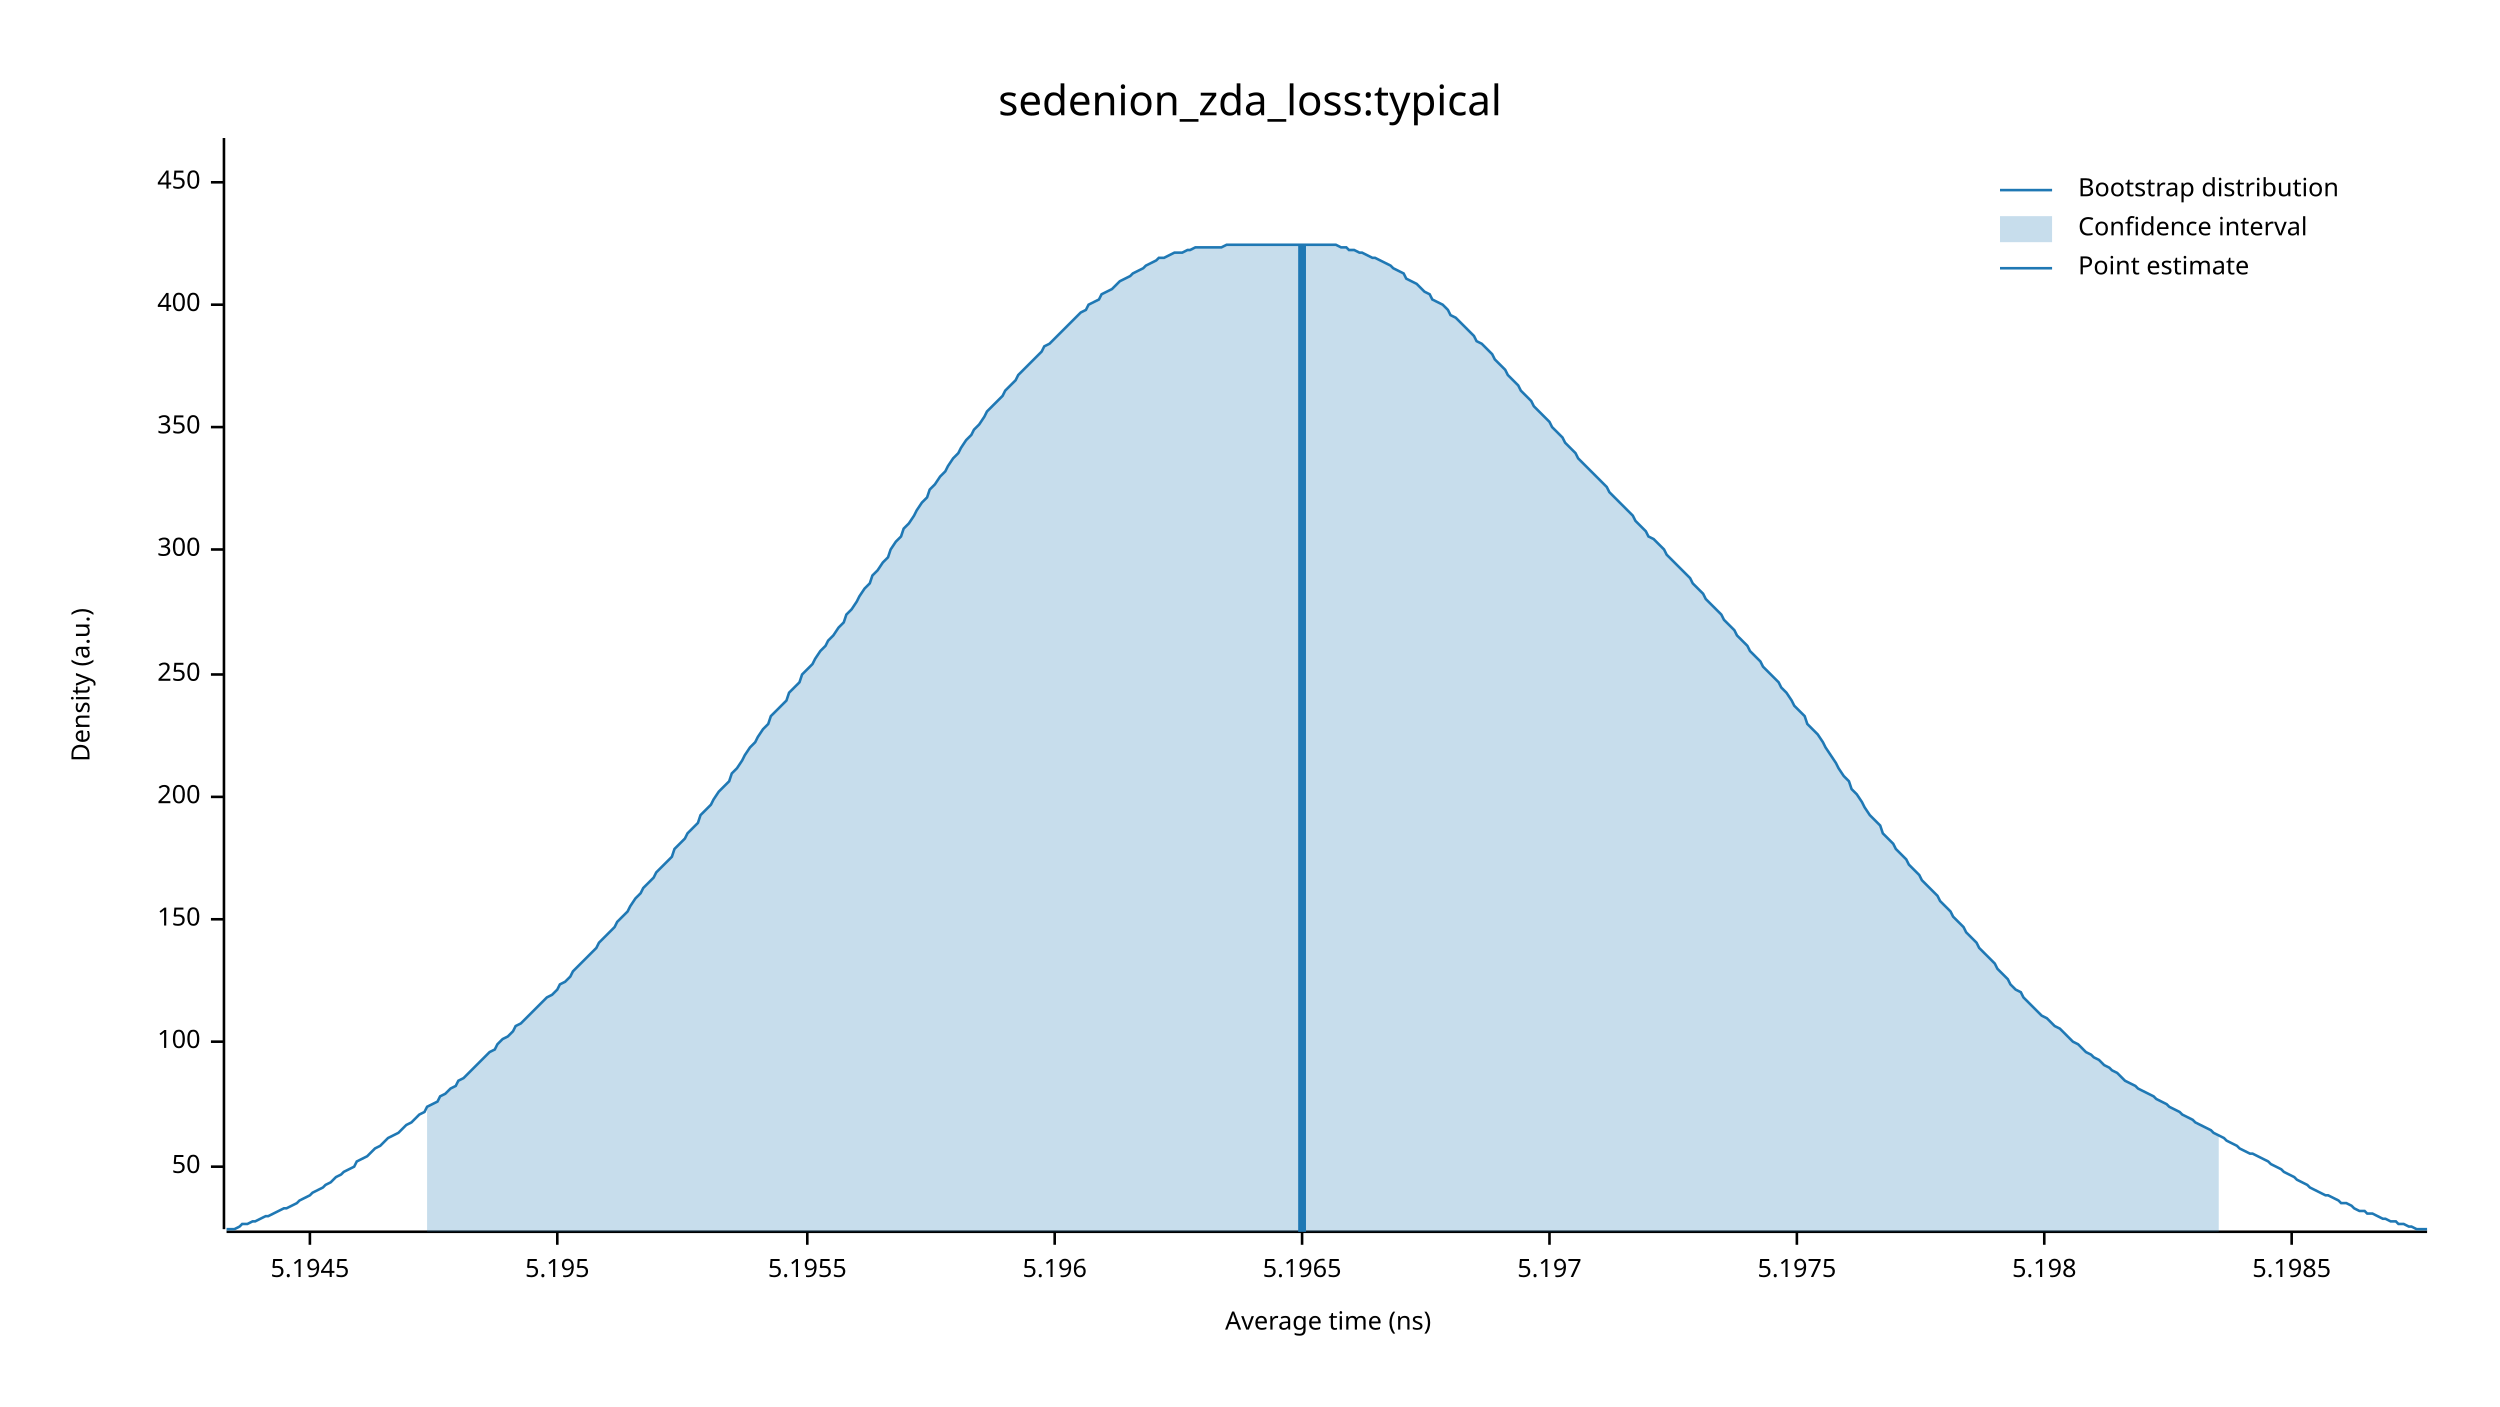
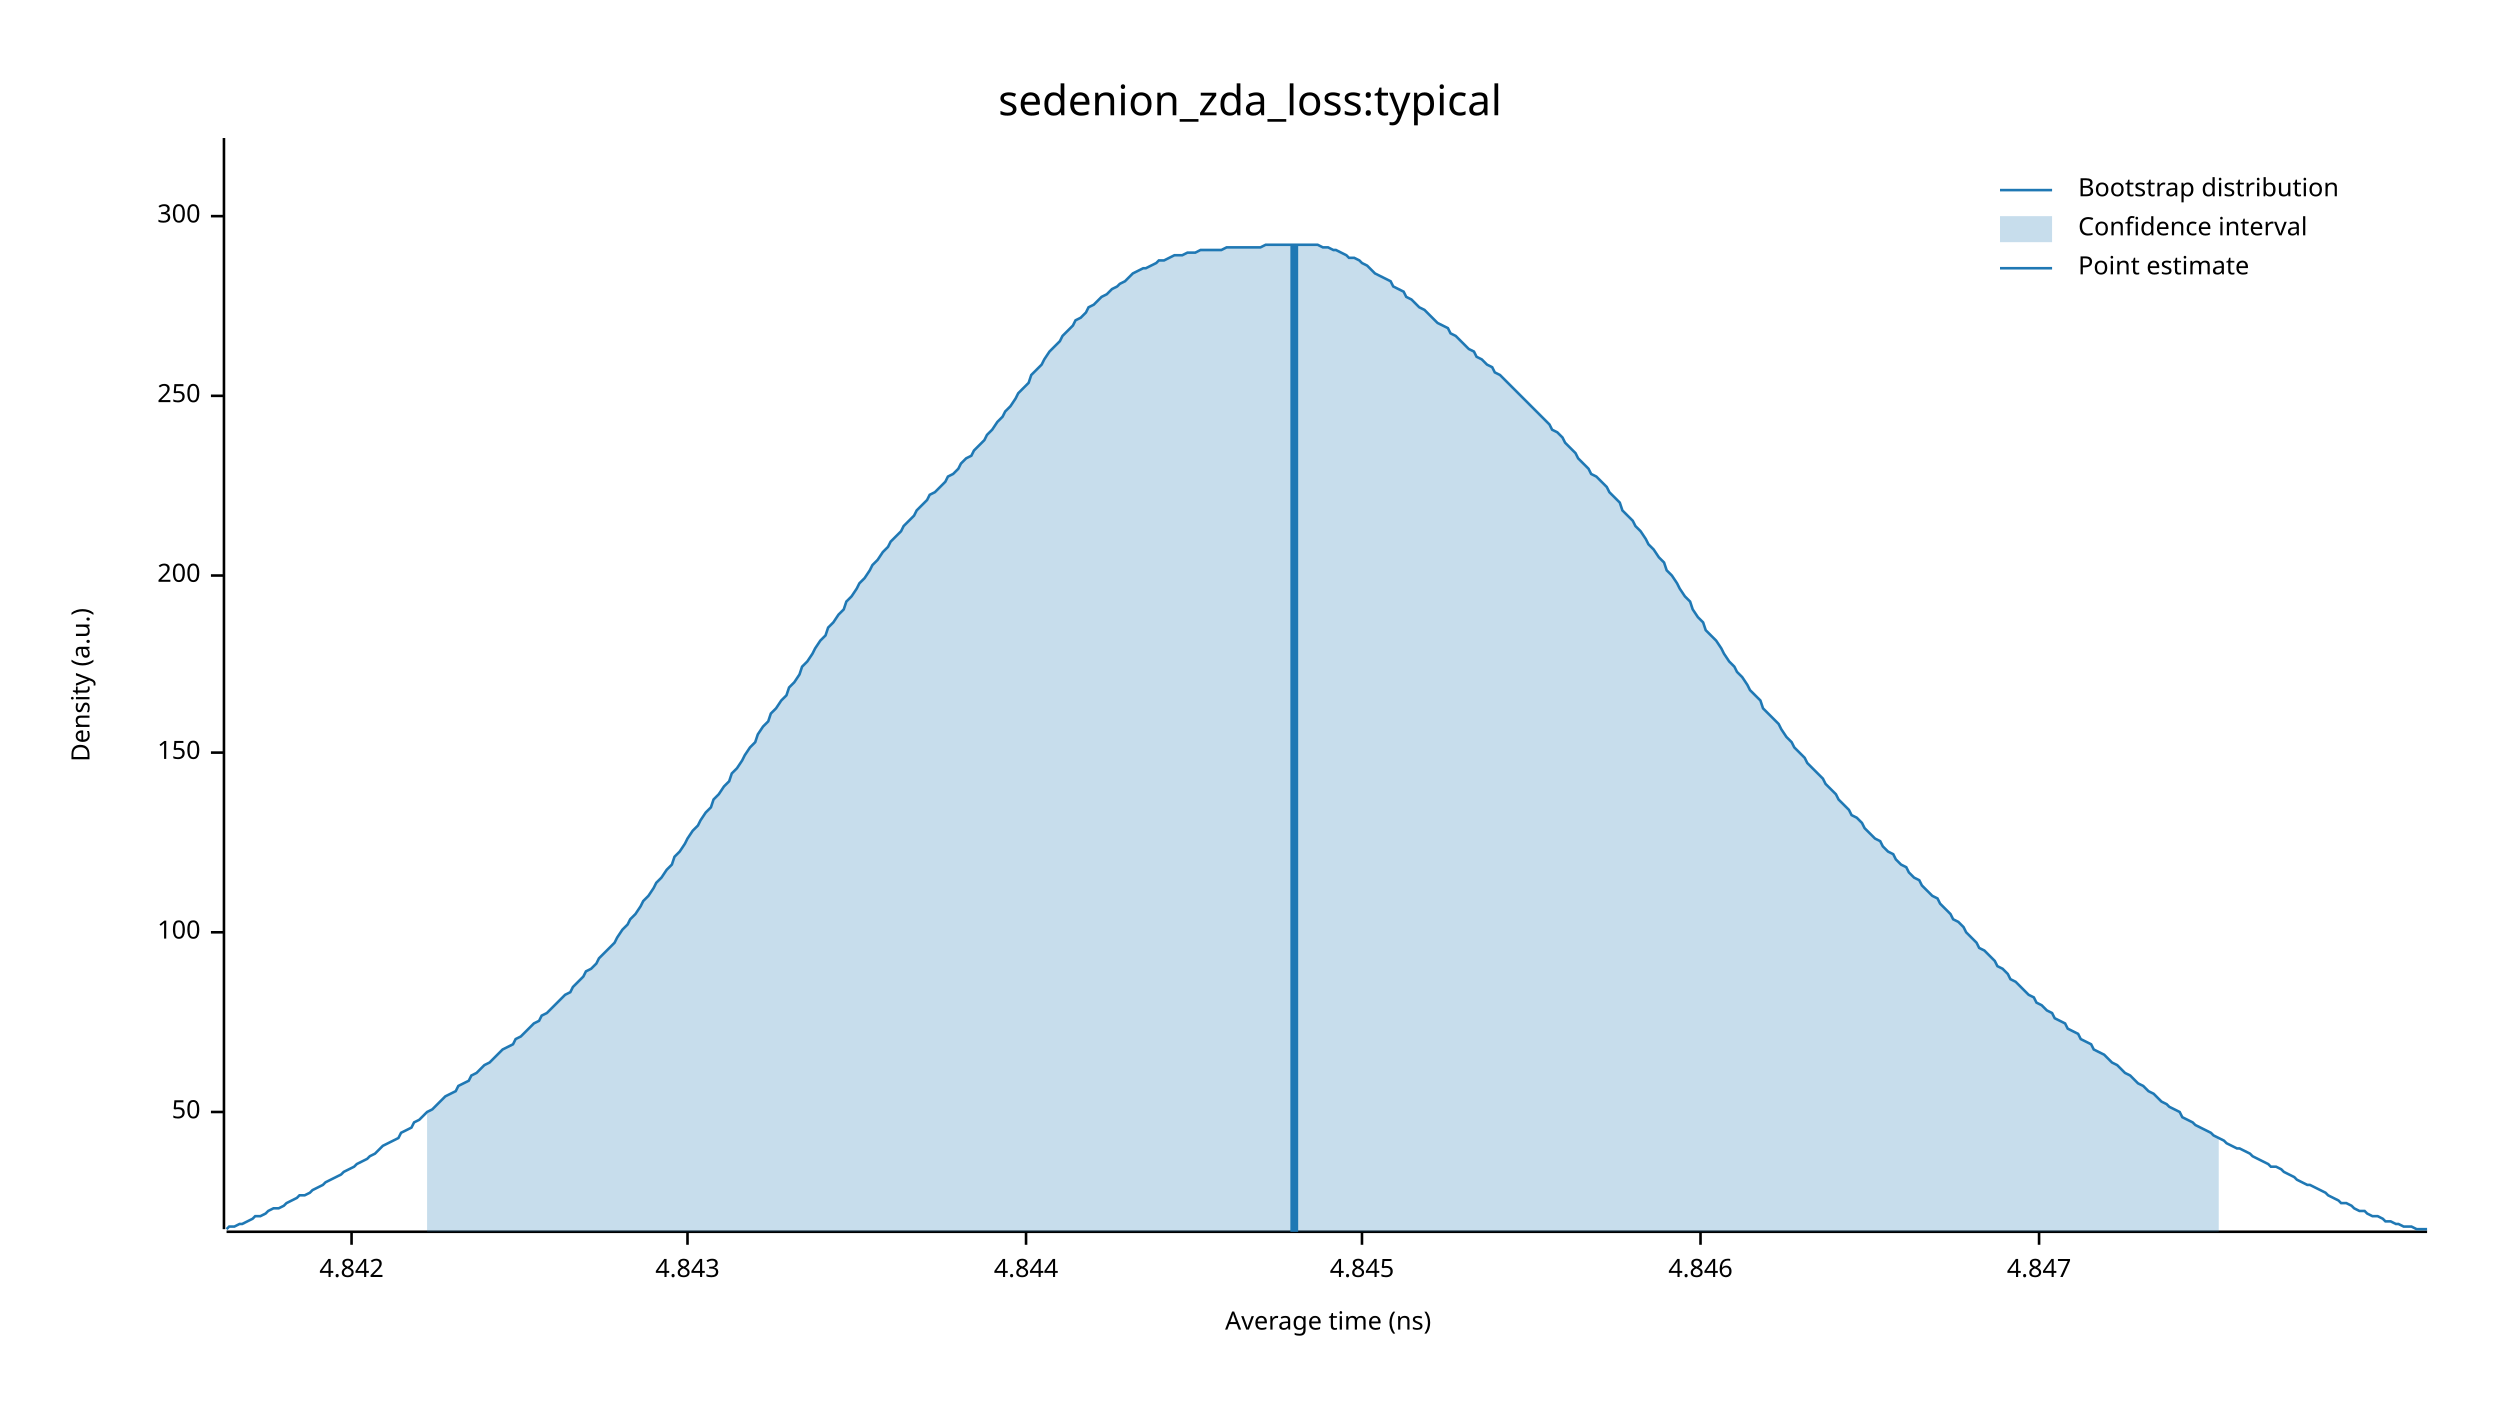
<svg xmlns="http://www.w3.org/2000/svg" width="960" height="540" viewBox="0 0 960 540">
  <text x="480" y="32" dy="0.76em" text-anchor="middle" font-family="sans-serif" font-size="16.129" opacity="1" fill="#000000">
sedenion_zda_loss:typical
</text>
  <text x="27" y="263" dy="0.76em" text-anchor="middle" font-family="sans-serif" font-size="9.677" opacity="1" fill="#000000" transform="rotate(270, 27, 263)">
Density (a.u.)
</text>
  <text x="510" y="513" dy="-0.5ex" text-anchor="middle" font-family="sans-serif" font-size="9.677" opacity="1" fill="#000000">
Average time (ns)
</text>
  <polyline fill="none" opacity="1" stroke="#000000" stroke-width="1" points="86,53 86,472 " />
-   <text x="77" y="448" dy="0.5ex" text-anchor="end" font-family="sans-serif" font-size="9.677" opacity="1" fill="#000000">
+   <text x="77" y="427" dy="0.5ex" text-anchor="end" font-family="sans-serif" font-size="9.677" opacity="1" fill="#000000">
50
</text>
-   <polyline fill="none" opacity="1" stroke="#000000" stroke-width="1" points="81,448 86,448 " />
-   <text x="77" y="400" dy="0.5ex" text-anchor="end" font-family="sans-serif" font-size="9.677" opacity="1" fill="#000000">
+   <polyline fill="none" opacity="1" stroke="#000000" stroke-width="1" points="81,427 86,427 " />
+   <text x="77" y="358" dy="0.5ex" text-anchor="end" font-family="sans-serif" font-size="9.677" opacity="1" fill="#000000">
100
</text>
-   <polyline fill="none" opacity="1" stroke="#000000" stroke-width="1" points="81,400 86,400 " />
-   <text x="77" y="353" dy="0.5ex" text-anchor="end" font-family="sans-serif" font-size="9.677" opacity="1" fill="#000000">
+   <polyline fill="none" opacity="1" stroke="#000000" stroke-width="1" points="81,358 86,358 " />
+   <text x="77" y="289" dy="0.5ex" text-anchor="end" font-family="sans-serif" font-size="9.677" opacity="1" fill="#000000">
150
</text>
-   <polyline fill="none" opacity="1" stroke="#000000" stroke-width="1" points="81,353 86,353 " />
-   <text x="77" y="306" dy="0.5ex" text-anchor="end" font-family="sans-serif" font-size="9.677" opacity="1" fill="#000000">
+   <polyline fill="none" opacity="1" stroke="#000000" stroke-width="1" points="81,289 86,289 " />
+   <text x="77" y="221" dy="0.5ex" text-anchor="end" font-family="sans-serif" font-size="9.677" opacity="1" fill="#000000">
200
</text>
-   <polyline fill="none" opacity="1" stroke="#000000" stroke-width="1" points="81,306 86,306 " />
-   <text x="77" y="259" dy="0.5ex" text-anchor="end" font-family="sans-serif" font-size="9.677" opacity="1" fill="#000000">
+   <polyline fill="none" opacity="1" stroke="#000000" stroke-width="1" points="81,221 86,221 " />
+   <text x="77" y="152" dy="0.5ex" text-anchor="end" font-family="sans-serif" font-size="9.677" opacity="1" fill="#000000">
250
</text>
-   <polyline fill="none" opacity="1" stroke="#000000" stroke-width="1" points="81,259 86,259 " />
-   <text x="77" y="211" dy="0.5ex" text-anchor="end" font-family="sans-serif" font-size="9.677" opacity="1" fill="#000000">
+   <polyline fill="none" opacity="1" stroke="#000000" stroke-width="1" points="81,152 86,152 " />
+   <text x="77" y="83" dy="0.5ex" text-anchor="end" font-family="sans-serif" font-size="9.677" opacity="1" fill="#000000">
300
</text>
-   <polyline fill="none" opacity="1" stroke="#000000" stroke-width="1" points="81,211 86,211 " />
-   <text x="77" y="164" dy="0.5ex" text-anchor="end" font-family="sans-serif" font-size="9.677" opacity="1" fill="#000000">
- 350
+   <polyline fill="none" opacity="1" stroke="#000000" stroke-width="1" points="81,83 86,83 " />
+   <polyline fill="none" opacity="1" stroke="#000000" stroke-width="1" points="87,473 932,473 " />
+   <text x="135" y="483" dy="0.76em" text-anchor="middle" font-family="sans-serif" font-size="9.677" opacity="1" fill="#000000">
+ 4.842
</text>
-   <polyline fill="none" opacity="1" stroke="#000000" stroke-width="1" points="81,164 86,164 " />
-   <text x="77" y="117" dy="0.5ex" text-anchor="end" font-family="sans-serif" font-size="9.677" opacity="1" fill="#000000">
- 400
+   <polyline fill="none" opacity="1" stroke="#000000" stroke-width="1" points="135,473 135,478 " />
+   <text x="264" y="483" dy="0.76em" text-anchor="middle" font-family="sans-serif" font-size="9.677" opacity="1" fill="#000000">
+ 4.843
</text>
-   <polyline fill="none" opacity="1" stroke="#000000" stroke-width="1" points="81,117 86,117 " />
-   <text x="77" y="70" dy="0.5ex" text-anchor="end" font-family="sans-serif" font-size="9.677" opacity="1" fill="#000000">
- 450
+   <polyline fill="none" opacity="1" stroke="#000000" stroke-width="1" points="264,473 264,478 " />
+   <text x="394" y="483" dy="0.76em" text-anchor="middle" font-family="sans-serif" font-size="9.677" opacity="1" fill="#000000">
+ 4.844
</text>
-   <polyline fill="none" opacity="1" stroke="#000000" stroke-width="1" points="81,70 86,70 " />
-   <polyline fill="none" opacity="1" stroke="#000000" stroke-width="1" points="87,473 932,473 " />
-   <text x="119" y="483" dy="0.76em" text-anchor="middle" font-family="sans-serif" font-size="9.677" opacity="1" fill="#000000">
- 5.1945
+   <polyline fill="none" opacity="1" stroke="#000000" stroke-width="1" points="394,473 394,478 " />
+   <text x="523" y="483" dy="0.76em" text-anchor="middle" font-family="sans-serif" font-size="9.677" opacity="1" fill="#000000">
+ 4.845
</text>
-   <polyline fill="none" opacity="1" stroke="#000000" stroke-width="1" points="119,473 119,478 " />
-   <text x="214" y="483" dy="0.76em" text-anchor="middle" font-family="sans-serif" font-size="9.677" opacity="1" fill="#000000">
- 5.195
+   <polyline fill="none" opacity="1" stroke="#000000" stroke-width="1" points="523,473 523,478 " />
+   <text x="653" y="483" dy="0.76em" text-anchor="middle" font-family="sans-serif" font-size="9.677" opacity="1" fill="#000000">
+ 4.846
</text>
-   <polyline fill="none" opacity="1" stroke="#000000" stroke-width="1" points="214,473 214,478 " />
-   <text x="310" y="483" dy="0.76em" text-anchor="middle" font-family="sans-serif" font-size="9.677" opacity="1" fill="#000000">
- 5.1955
+   <polyline fill="none" opacity="1" stroke="#000000" stroke-width="1" points="653,473 653,478 " />
+   <text x="783" y="483" dy="0.76em" text-anchor="middle" font-family="sans-serif" font-size="9.677" opacity="1" fill="#000000">
+ 4.847
</text>
-   <polyline fill="none" opacity="1" stroke="#000000" stroke-width="1" points="310,473 310,478 " />
-   <text x="405" y="483" dy="0.76em" text-anchor="middle" font-family="sans-serif" font-size="9.677" opacity="1" fill="#000000">
- 5.196
- </text>
-   <polyline fill="none" opacity="1" stroke="#000000" stroke-width="1" points="405,473 405,478 " />
-   <text x="500" y="483" dy="0.76em" text-anchor="middle" font-family="sans-serif" font-size="9.677" opacity="1" fill="#000000">
- 5.1965
- </text>
-   <polyline fill="none" opacity="1" stroke="#000000" stroke-width="1" points="500,473 500,478 " />
-   <text x="595" y="483" dy="0.76em" text-anchor="middle" font-family="sans-serif" font-size="9.677" opacity="1" fill="#000000">
- 5.197
- </text>
-   <polyline fill="none" opacity="1" stroke="#000000" stroke-width="1" points="595,473 595,478 " />
-   <text x="690" y="483" dy="0.76em" text-anchor="middle" font-family="sans-serif" font-size="9.677" opacity="1" fill="#000000">
- 5.1975
- </text>
-   <polyline fill="none" opacity="1" stroke="#000000" stroke-width="1" points="690,473 690,478 " />
-   <text x="785" y="483" dy="0.76em" text-anchor="middle" font-family="sans-serif" font-size="9.677" opacity="1" fill="#000000">
- 5.198
- </text>
-   <polyline fill="none" opacity="1" stroke="#000000" stroke-width="1" points="785,473 785,478 " />
-   <text x="880" y="483" dy="0.76em" text-anchor="middle" font-family="sans-serif" font-size="9.677" opacity="1" fill="#000000">
- 5.1985
- </text>
-   <polyline fill="none" opacity="1" stroke="#000000" stroke-width="1" points="880,473 880,478 " />
-   <polyline fill="none" opacity="1" stroke="#1F78B4" stroke-width="1" points="87,472 88,472 90,472 92,471 93,470 95,470 97,469 98,469 100,468 102,467 103,467 105,466 107,465 109,464 110,464 112,463 114,462 115,461 117,460 119,459 120,458 122,457 124,456 125,455 127,454 129,452 131,451 132,450 134,449 136,448 137,446 139,445 141,444 142,443 144,441 146,440 147,439 149,437 151,436 153,435 154,434 156,432 158,431 159,430 161,428 163,427 164,425 166,424 168,423 169,421 171,420 173,418 175,417 176,415 178,414 180,412 181,411 183,409 185,407 186,406 188,404 190,403 191,401 193,399 195,398 197,396 198,394 200,393 202,391 203,390 205,388 207,386 208,385 210,383 212,382 214,380 215,378 217,377 219,375 220,373 222,371 224,369 225,368 227,366 229,364 230,362 232,360 234,358 236,356 237,354 239,352 241,350 242,348 244,345 246,343 247,341 249,339 251,337 252,335 254,333 256,331 258,329 259,326 261,324 263,322 264,320 266,318 268,316 269,313 271,311 273,309 274,307 276,304 278,302 280,300 281,297 283,295 285,292 286,290 288,287 290,285 291,283 293,280 295,278 296,275 298,273 300,271 302,269 303,266 305,264 307,262 308,259 310,257 312,255 313,253 315,250 317,248 318,246 320,244 322,241 324,239 325,236 327,234 329,231 330,229 332,226 334,224 335,221 337,219 339,216 341,214 342,211 344,208 346,206 347,203 349,201 351,198 352,196 354,193 356,191 357,188 359,186 361,183 363,181 364,179 366,176 368,174 369,172 371,169 373,167 374,165 376,163 378,160 379,158 381,156 383,154 385,152 386,150 388,148 390,146 391,144 393,142 395,140 396,139 398,137 400,135 401,133 403,132 405,130 407,128 408,127 410,125 412,123 413,122 415,120 417,119 418,117 420,116 422,115 423,113 425,112 427,111 429,109 430,108 432,107 434,106 435,105 437,104 439,103 440,102 442,101 444,100 445,99 447,99 449,98 451,97 452,97 454,97 456,96 457,96 459,95 461,95 462,95 464,95 466,95 468,95 469,95 471,94 473,94 474,94 476,94 478,94 479,94 481,94 483,94 484,94 486,94 488,94 490,94 491,94 493,94 495,94 496,94 498,94 500,94 501,94 503,94 505,94 506,94 508,94 510,94 512,94 513,94 515,95 517,95 518,96 520,96 522,97 523,97 525,98 527,99 528,99 530,100 532,101 534,102 535,103 537,104 539,105 540,107 542,108 544,109 545,110 547,112 549,113 550,115 552,116 554,117 556,119 557,121 559,122 561,124 562,125 564,127 566,129 567,131 569,132 571,134 573,136 574,138 576,140 578,142 579,144 581,146 583,148 584,150 586,152 588,154 589,156 591,158 593,160 595,162 596,164 598,166 600,168 601,170 603,172 605,174 606,176 608,178 610,180 611,181 613,183 615,185 617,187 618,189 620,191 622,193 623,194 625,196 627,198 628,200 630,202 632,204 633,206 635,207 637,209 639,211 640,213 642,215 644,217 645,218 647,220 649,222 650,224 652,226 654,228 655,230 657,232 659,234 661,236 662,238 664,240 666,242 667,244 669,246 671,248 672,250 674,252 676,254 677,256 679,258 681,260 683,262 684,264 686,266 688,269 689,271 691,273 693,275 694,278 696,280 698,282 700,285 701,287 703,290 705,293 706,295 708,298 710,300 711,303 713,305 715,308 716,310 718,313 720,315 722,317 723,320 725,322 727,324 728,326 730,328 732,330 733,332 735,334 737,336 738,338 740,340 742,342 744,344 745,346 747,348 749,350 750,352 752,354 754,356 755,358 757,360 759,362 760,364 762,366 764,368 766,370 767,372 769,374 771,376 772,378 774,380 776,381 777,383 779,385 781,387 782,388 784,390 786,391 788,393 789,394 791,395 793,397 794,398 796,400 798,401 799,402 801,404 803,405 804,406 806,407 808,409 810,410 811,411 813,412 815,414 816,415 818,416 820,417 821,418 823,419 825,420 827,421 828,422 830,423 832,424 833,425 835,426 837,427 838,428 840,429 842,430 843,431 845,432 847,433 849,434 850,435 852,436 854,437 855,438 857,439 859,440 860,441 862,442 864,443 865,443 867,444 869,445 871,446 872,447 874,448 876,449 877,450 879,451 881,452 882,453 884,454 886,455 887,456 889,457 891,458 893,459 894,459 896,460 898,461 899,462 901,462 903,463 904,464 906,465 908,465 909,466 911,466 913,467 915,468 916,468 918,469 920,469 921,470 923,470 925,471 926,471 928,472 930,472 932,472 " />
-   <polygon opacity="0.25" fill="#1F78B4" points="164,425 166,424 168,423 169,421 171,420 173,418 175,417 176,415 178,414 180,412 181,411 183,409 185,407 186,406 188,404 190,403 191,401 193,399 195,398 197,396 198,394 200,393 202,391 203,390 205,388 207,386 208,385 210,383 212,382 214,380 215,378 217,377 219,375 220,373 222,371 224,369 225,368 227,366 229,364 230,362 232,360 234,358 236,356 237,354 239,352 241,350 242,348 244,345 246,343 247,341 249,339 251,337 252,335 254,333 256,331 258,329 259,326 261,324 263,322 264,320 266,318 268,316 269,313 271,311 273,309 274,307 276,304 278,302 280,300 281,297 283,295 285,292 286,290 288,287 290,285 291,283 293,280 295,278 296,275 298,273 300,271 302,269 303,266 305,264 307,262 308,259 310,257 312,255 313,253 315,250 317,248 318,246 320,244 322,241 324,239 325,236 327,234 329,231 330,229 332,226 334,224 335,221 337,219 339,216 341,214 342,211 344,208 346,206 347,203 349,201 351,198 352,196 354,193 356,191 357,188 359,186 361,183 363,181 364,179 366,176 368,174 369,172 371,169 373,167 374,165 376,163 378,160 379,158 381,156 383,154 385,152 386,150 388,148 390,146 391,144 393,142 395,140 396,139 398,137 400,135 401,133 403,132 405,130 407,128 408,127 410,125 412,123 413,122 415,120 417,119 418,117 420,116 422,115 423,113 425,112 427,111 429,109 430,108 432,107 434,106 435,105 437,104 439,103 440,102 442,101 444,100 445,99 447,99 449,98 451,97 452,97 454,97 456,96 457,96 459,95 461,95 462,95 464,95 466,95 468,95 469,95 471,94 473,94 474,94 476,94 478,94 479,94 481,94 483,94 484,94 486,94 488,94 490,94 491,94 493,94 495,94 496,94 498,94 500,94 501,94 503,94 505,94 506,94 508,94 510,94 512,94 513,94 515,95 517,95 518,96 520,96 522,97 523,97 525,98 527,99 528,99 530,100 532,101 534,102 535,103 537,104 539,105 540,107 542,108 544,109 545,110 547,112 549,113 550,115 552,116 554,117 556,119 557,121 559,122 561,124 562,125 564,127 566,129 567,131 569,132 571,134 573,136 574,138 576,140 578,142 579,144 581,146 583,148 584,150 586,152 588,154 589,156 591,158 593,160 595,162 596,164 598,166 600,168 601,170 603,172 605,174 606,176 608,178 610,180 611,181 613,183 615,185 617,187 618,189 620,191 622,193 623,194 625,196 627,198 628,200 630,202 632,204 633,206 635,207 637,209 639,211 640,213 642,215 644,217 645,218 647,220 649,222 650,224 652,226 654,228 655,230 657,232 659,234 661,236 662,238 664,240 666,242 667,244 669,246 671,248 672,250 674,252 676,254 677,256 679,258 681,260 683,262 684,264 686,266 688,269 689,271 691,273 693,275 694,278 696,280 698,282 700,285 701,287 703,290 705,293 706,295 708,298 710,300 711,303 713,305 715,308 716,310 718,313 720,315 722,317 723,320 725,322 727,324 728,326 730,328 732,330 733,332 735,334 737,336 738,338 740,340 742,342 744,344 745,346 747,348 749,350 750,352 752,354 754,356 755,358 757,360 759,362 760,364 762,366 764,368 766,370 767,372 769,374 771,376 772,378 774,380 776,381 777,383 779,385 781,387 782,388 784,390 786,391 788,393 789,394 791,395 793,397 794,398 796,400 798,401 799,402 801,404 803,405 804,406 806,407 808,409 810,410 811,411 813,412 815,414 816,415 818,416 820,417 821,418 823,419 825,420 827,421 828,422 830,423 832,424 833,425 835,426 837,427 838,428 840,429 842,430 843,431 845,432 847,433 849,434 850,435 852,436 852,473 164,473 " />
-   <polyline fill="none" opacity="1" stroke="#1F78B4" stroke-width="3" points="500,473 500,94 " />
+   <polyline fill="none" opacity="1" stroke="#000000" stroke-width="1" points="783,473 783,478 " />
+   <polyline fill="none" opacity="1" stroke="#1F78B4" stroke-width="1" points="87,472 88,471 90,471 92,470 93,470 95,469 97,468 98,467 100,467 102,466 103,465 105,464 107,464 109,463 110,462 112,461 114,460 115,459 117,459 119,458 120,457 122,456 124,455 125,454 127,453 129,452 131,451 132,450 134,449 136,448 137,447 139,446 141,445 142,444 144,443 146,441 147,440 149,439 151,438 153,437 154,435 156,434 158,433 159,431 161,430 163,428 164,427 166,426 168,424 169,423 171,421 173,420 175,419 176,417 178,416 180,415 181,413 183,412 185,410 186,409 188,408 190,406 191,405 193,403 195,402 197,401 198,399 200,398 202,396 203,395 205,393 207,392 208,390 210,389 212,387 214,385 215,384 217,382 219,381 220,379 222,377 224,375 225,373 227,372 229,370 230,368 232,366 234,364 236,362 237,360 239,357 241,355 242,353 244,351 246,348 247,346 249,344 251,341 252,339 254,337 256,334 258,332 259,329 261,327 263,324 264,322 266,319 268,317 269,315 271,312 273,310 274,307 276,305 278,302 280,300 281,297 283,295 285,292 286,290 288,287 290,285 291,282 293,279 295,277 296,274 298,272 300,269 302,267 303,264 305,262 307,259 308,256 310,254 312,251 313,249 315,246 317,244 318,241 320,239 322,236 324,234 325,231 327,229 329,226 330,224 332,222 334,219 335,217 337,215 339,212 341,210 342,208 344,206 346,204 347,202 349,200 351,198 352,196 354,194 356,192 357,190 359,189 361,187 363,185 364,183 366,182 368,180 369,178 371,176 373,175 374,173 376,171 378,169 379,167 381,165 383,162 385,160 386,158 388,156 390,153 391,151 393,149 395,147 396,144 398,142 400,140 401,138 403,135 405,133 407,131 408,129 410,127 412,125 413,123 415,122 417,120 418,118 420,117 422,115 423,114 425,113 427,111 429,110 430,109 432,108 434,106 435,105 437,104 439,103 440,103 442,102 444,101 445,100 447,100 449,99 451,98 452,98 454,98 456,97 457,97 459,97 461,96 462,96 464,96 466,96 468,96 469,96 471,95 473,95 474,95 476,95 478,95 479,95 481,95 483,95 484,95 486,94 488,94 490,94 491,94 493,94 495,94 496,94 498,94 500,94 501,94 503,94 505,94 506,94 508,95 510,95 512,96 513,96 515,97 517,98 518,99 520,99 522,100 523,101 525,102 527,104 528,105 530,106 532,107 534,108 535,110 537,111 539,112 540,114 542,115 544,117 545,118 547,119 549,121 550,122 552,124 554,125 556,126 557,128 559,129 561,131 562,132 564,134 566,135 567,137 569,138 571,140 573,141 574,143 576,144 578,146 579,147 581,149 583,151 584,152 586,154 588,156 589,157 591,159 593,161 595,163 596,165 598,166 600,168 601,170 603,172 605,174 606,176 608,178 610,180 611,182 613,183 615,185 617,187 618,189 620,191 622,193 623,196 625,198 627,200 628,202 630,204 632,207 633,209 635,211 637,214 639,216 640,219 642,221 644,224 645,226 647,229 649,231 650,234 652,237 654,239 655,242 657,244 659,246 661,249 662,251 664,254 666,256 667,258 669,260 671,263 672,265 674,267 676,269 677,272 679,274 681,276 683,278 684,280 686,283 688,285 689,287 691,289 693,291 694,293 696,295 698,297 700,299 701,301 703,303 705,305 706,307 708,309 710,311 711,313 713,314 715,316 716,318 718,320 720,322 722,323 723,325 725,327 727,328 728,330 730,332 732,333 733,335 735,337 737,338 738,340 740,342 742,344 744,345 745,347 747,349 749,351 750,353 752,354 754,356 755,358 757,360 759,362 760,364 762,365 764,367 766,369 767,371 769,372 771,374 772,376 774,377 776,379 777,380 779,382 781,383 782,385 784,386 786,388 788,389 789,391 791,392 793,393 794,395 796,396 798,397 799,399 801,400 803,401 804,403 806,404 808,405 810,407 811,408 813,409 815,411 816,412 818,413 820,415 821,416 823,417 825,419 827,420 828,421 830,423 832,424 833,425 835,426 837,427 838,429 840,430 842,431 843,432 845,433 847,434 849,435 850,436 852,437 854,438 855,439 857,440 859,441 860,441 862,442 864,443 865,444 867,445 869,446 871,447 872,448 874,448 876,449 877,450 879,451 881,452 882,453 884,454 886,455 887,455 889,456 891,457 893,458 894,459 896,460 898,461 899,462 901,462 903,463 904,464 906,465 908,465 909,466 911,467 913,467 915,468 916,469 918,469 920,470 921,470 923,471 925,471 926,471 928,472 930,472 932,472 " />
+   <polygon opacity="0.25" fill="#1F78B4" points="164,427 166,426 168,424 169,423 171,421 173,420 175,419 176,417 178,416 180,415 181,413 183,412 185,410 186,409 188,408 190,406 191,405 193,403 195,402 197,401 198,399 200,398 202,396 203,395 205,393 207,392 208,390 210,389 212,387 214,385 215,384 217,382 219,381 220,379 222,377 224,375 225,373 227,372 229,370 230,368 232,366 234,364 236,362 237,360 239,357 241,355 242,353 244,351 246,348 247,346 249,344 251,341 252,339 254,337 256,334 258,332 259,329 261,327 263,324 264,322 266,319 268,317 269,315 271,312 273,310 274,307 276,305 278,302 280,300 281,297 283,295 285,292 286,290 288,287 290,285 291,282 293,279 295,277 296,274 298,272 300,269 302,267 303,264 305,262 307,259 308,256 310,254 312,251 313,249 315,246 317,244 318,241 320,239 322,236 324,234 325,231 327,229 329,226 330,224 332,222 334,219 335,217 337,215 339,212 341,210 342,208 344,206 346,204 347,202 349,200 351,198 352,196 354,194 356,192 357,190 359,189 361,187 363,185 364,183 366,182 368,180 369,178 371,176 373,175 374,173 376,171 378,169 379,167 381,165 383,162 385,160 386,158 388,156 390,153 391,151 393,149 395,147 396,144 398,142 400,140 401,138 403,135 405,133 407,131 408,129 410,127 412,125 413,123 415,122 417,120 418,118 420,117 422,115 423,114 425,113 427,111 429,110 430,109 432,108 434,106 435,105 437,104 439,103 440,103 442,102 444,101 445,100 447,100 449,99 451,98 452,98 454,98 456,97 457,97 459,97 461,96 462,96 464,96 466,96 468,96 469,96 471,95 473,95 474,95 476,95 478,95 479,95 481,95 483,95 484,95 486,94 488,94 490,94 491,94 493,94 495,94 496,94 498,94 500,94 501,94 503,94 505,94 506,94 508,95 510,95 512,96 513,96 515,97 517,98 518,99 520,99 522,100 523,101 525,102 527,104 528,105 530,106 532,107 534,108 535,110 537,111 539,112 540,114 542,115 544,117 545,118 547,119 549,121 550,122 552,124 554,125 556,126 557,128 559,129 561,131 562,132 564,134 566,135 567,137 569,138 571,140 573,141 574,143 576,144 578,146 579,147 581,149 583,151 584,152 586,154 588,156 589,157 591,159 593,161 595,163 596,165 598,166 600,168 601,170 603,172 605,174 606,176 608,178 610,180 611,182 613,183 615,185 617,187 618,189 620,191 622,193 623,196 625,198 627,200 628,202 630,204 632,207 633,209 635,211 637,214 639,216 640,219 642,221 644,224 645,226 647,229 649,231 650,234 652,237 654,239 655,242 657,244 659,246 661,249 662,251 664,254 666,256 667,258 669,260 671,263 672,265 674,267 676,269 677,272 679,274 681,276 683,278 684,280 686,283 688,285 689,287 691,289 693,291 694,293 696,295 698,297 700,299 701,301 703,303 705,305 706,307 708,309 710,311 711,313 713,314 715,316 716,318 718,320 720,322 722,323 723,325 725,327 727,328 728,330 730,332 732,333 733,335 735,337 737,338 738,340 740,342 742,344 744,345 745,347 747,349 749,351 750,353 752,354 754,356 755,358 757,360 759,362 760,364 762,365 764,367 766,369 767,371 769,372 771,374 772,376 774,377 776,379 777,380 779,382 781,383 782,385 784,386 786,388 788,389 789,391 791,392 793,393 794,395 796,396 798,397 799,399 801,400 803,401 804,403 806,404 808,405 810,407 811,408 813,409 815,411 816,412 818,413 820,415 821,416 823,417 825,419 827,420 828,421 830,423 832,424 833,425 835,426 837,427 838,429 840,430 842,431 843,432 845,433 847,434 849,435 850,436 852,437 852,473 164,473 " />
+   <polyline fill="none" opacity="1" stroke="#1F78B4" stroke-width="3" points="497,473 497,94 " />
  <text x="798" y="68" dy="0.76em" text-anchor="start" font-family="sans-serif" font-size="9.677" opacity="1" fill="#000000">
Bootstrap distribution
</text>
  <text x="798" y="83" dy="0.76em" text-anchor="start" font-family="sans-serif" font-size="9.677" opacity="1" fill="#000000">
Confidence interval
</text>
  <text x="798" y="98" dy="0.76em" text-anchor="start" font-family="sans-serif" font-size="9.677" opacity="1" fill="#000000">
Point estimate
</text>
  <polyline fill="none" opacity="1" stroke="#1F78B4" stroke-width="1" points="768,73 788,73 " />
  <rect x="768" y="83" width="20" height="10" opacity="0.25" fill="#1F78B4" stroke="none" />
  <polyline fill="none" opacity="1" stroke="#1F78B4" stroke-width="1" points="768,103 788,103 " />
</svg>
